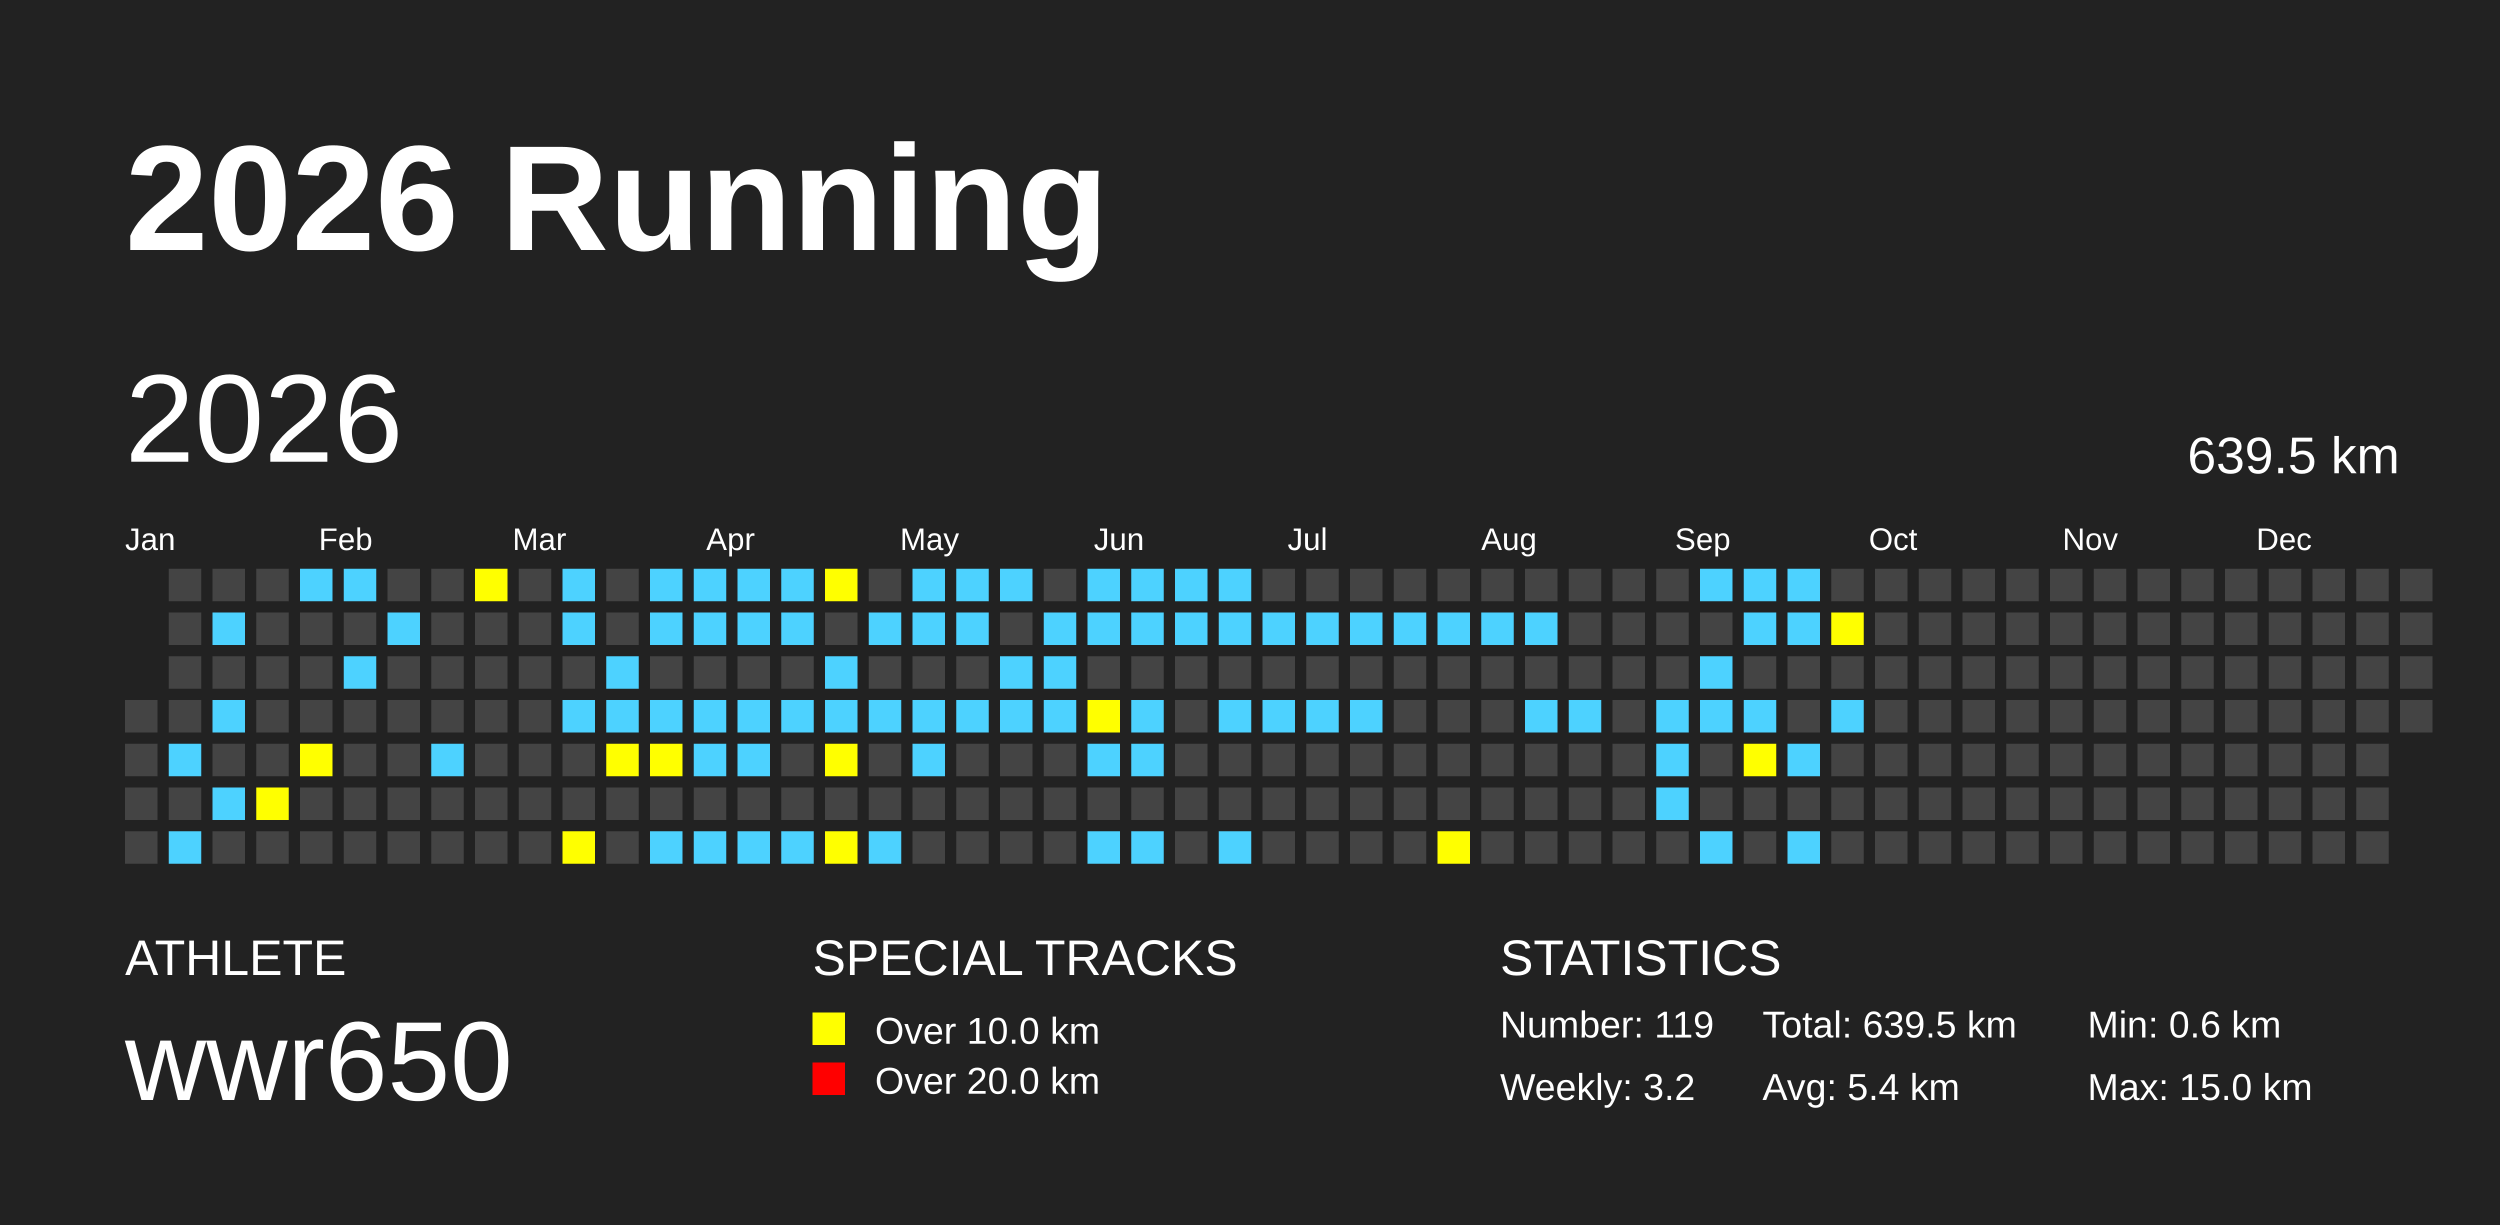
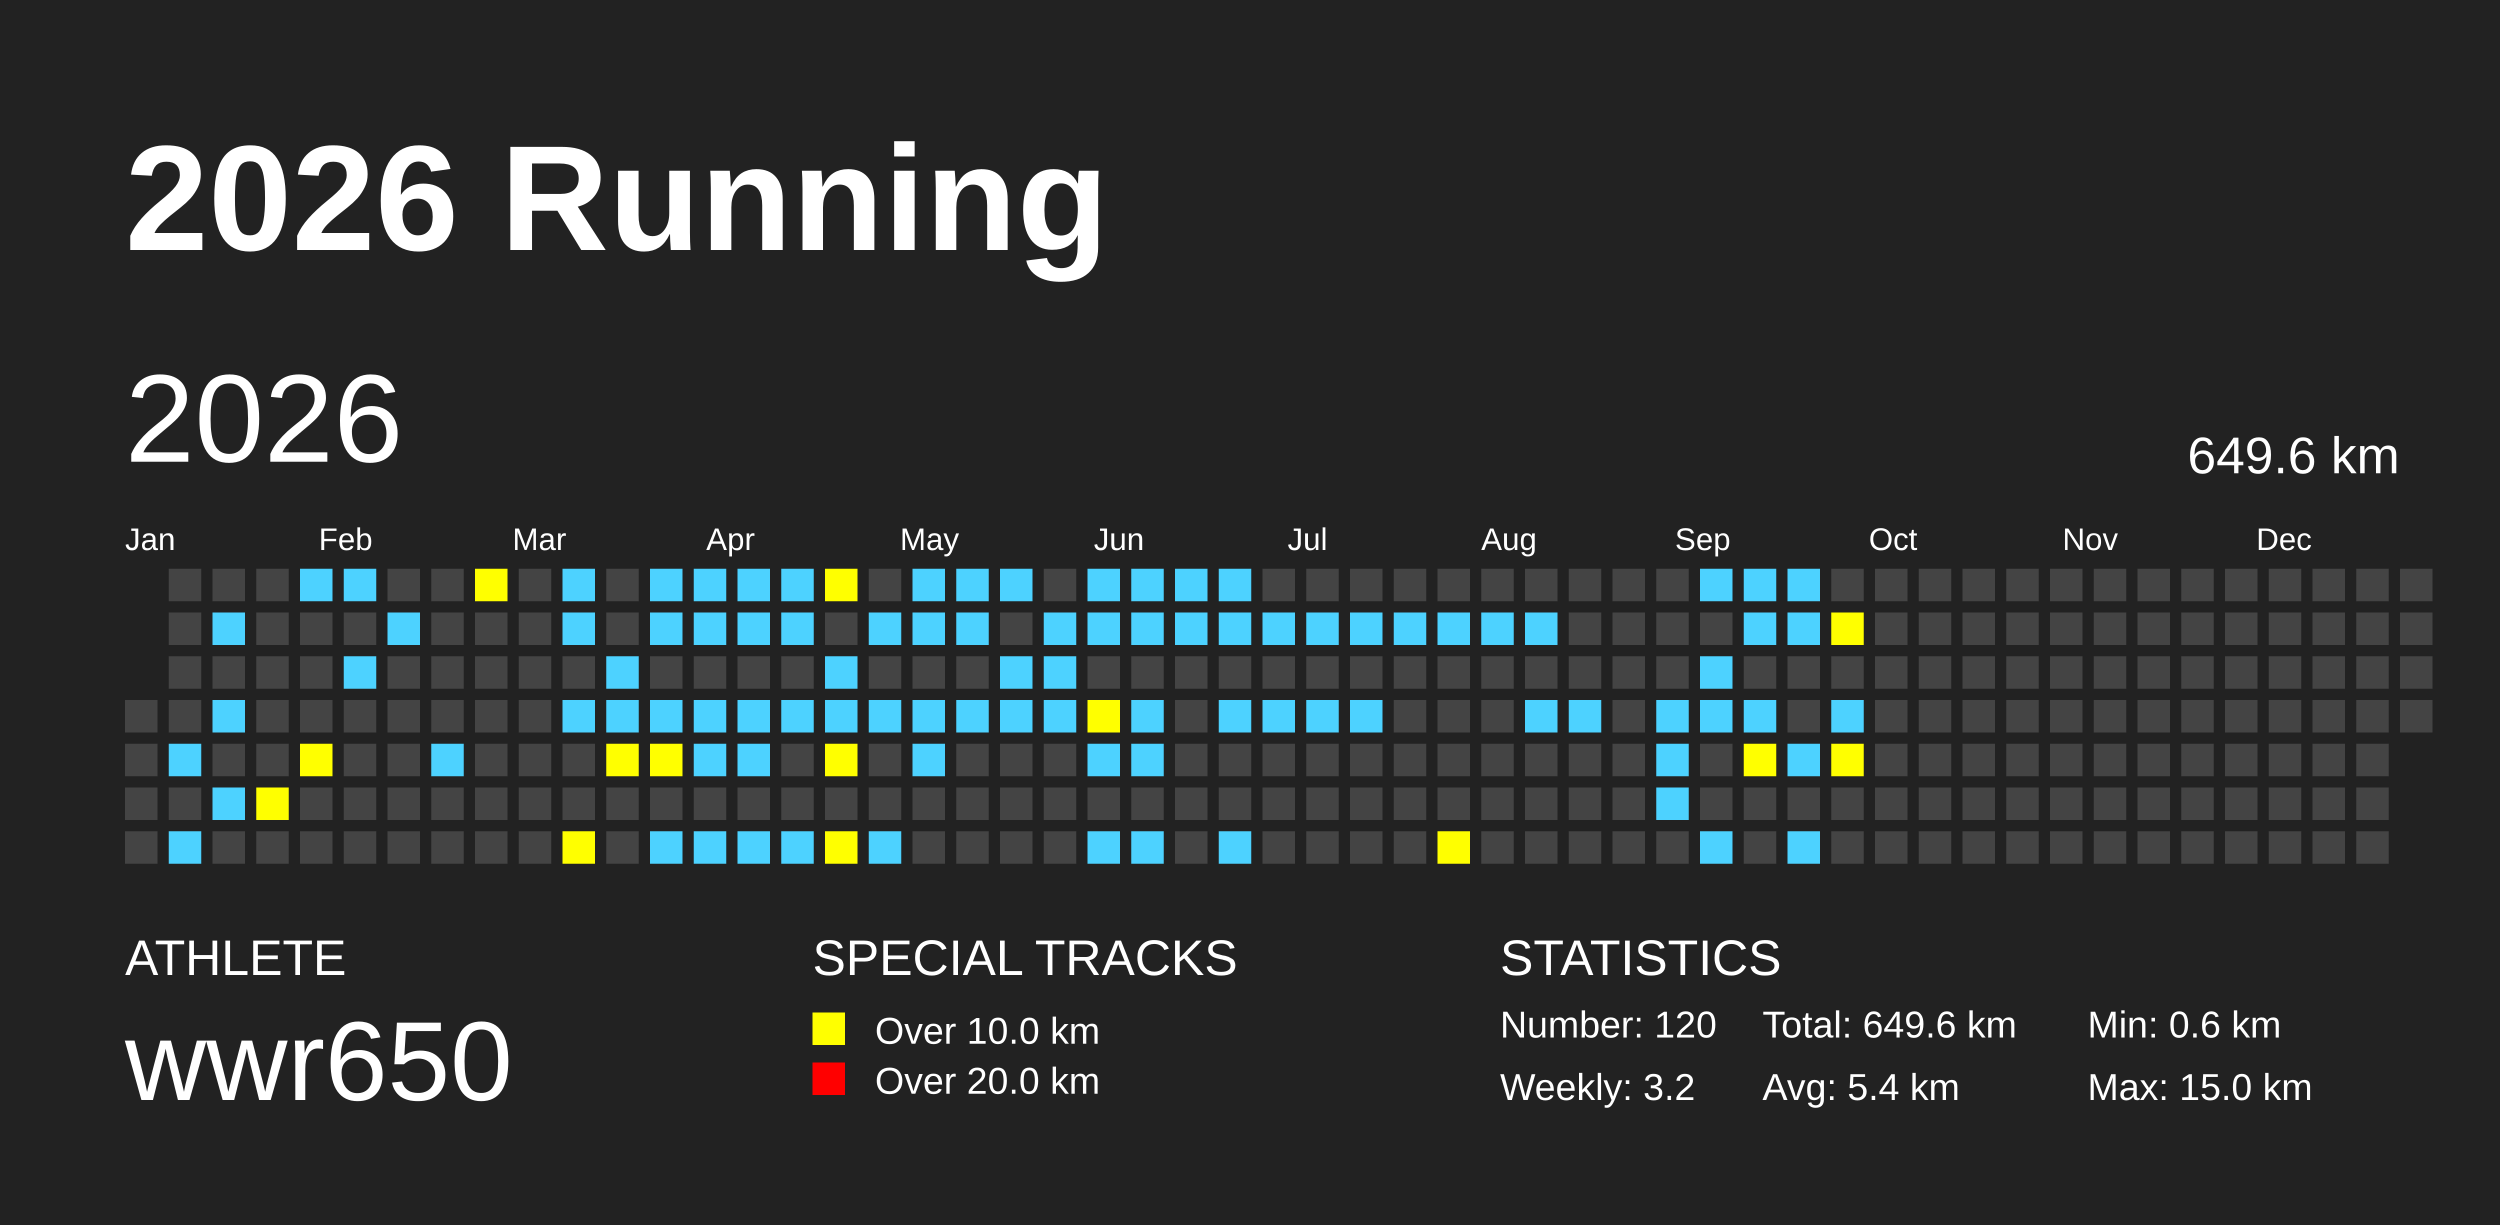
<svg xmlns="http://www.w3.org/2000/svg" baseProfile="full" height="98mm" version="1.1" viewBox="0,0,200,98" width="200mm">
  <defs />
  <rect fill="#222222" height="98" width="200" x="0" y="0" />
  <text fill="#FFFFFF" style="font-size:12px; font-family:Arial; font-weight:bold;" x="10" y="20">2026 Running</text>
  <text fill="#FFFFFF" style="font-size:4px; font-family:Arial" x="10" y="78">ATHLETE</text>
  <text fill="#FFFFFF" style="font-size:9px; font-family:Arial" x="10" y="88">wwr650</text>
  <text fill="#FFFFFF" style="font-size:4px; font-family:Arial" x="65" y="78">SPECIAL TRACKS</text>
  <rect fill="yellow" height="2.6" width="2.6" x="65" y="81" />
  <text fill="#FFFFFF" style="font-size:3px; font-family:Arial" x="70" y="83.5">Over 10.0 km</text>
  <rect fill="red" height="2.6" width="2.6" x="65" y="85" />
  <text fill="#FFFFFF" style="font-size:3px; font-family:Arial" x="70" y="87.5">Over 20.0 km</text>
  <text fill="#FFFFFF" style="font-size:4px; font-family:Arial" x="120" y="78">STATISTICS</text>
-   <text fill="#FFFFFF" style="font-size:3px; font-family:Arial" x="120" y="83">Number: 119</text>
+   <text fill="#FFFFFF" style="font-size:3px; font-family:Arial" x="120" y="83">Number: 120</text>
  <text fill="#FFFFFF" style="font-size:3px; font-family:Arial" x="120" y="88">Weekly: 3.2</text>
-   <text fill="#FFFFFF" style="font-size:3px; font-family:Arial" x="141" y="83">Total: 639.5 km</text>
+   <text fill="#FFFFFF" style="font-size:3px; font-family:Arial" x="141" y="83">Total: 649.6 km</text>
  <text fill="#FFFFFF" style="font-size:3px; font-family:Arial" x="141" y="88">Avg: 5.4 km</text>
  <text fill="#FFFFFF" style="font-size:3px; font-family:Arial" x="167" y="83">Min: 0.6 km</text>
  <text fill="#FFFFFF" style="font-size:3px; font-family:Arial" x="167" y="88">Max: 15.0 km</text>
  <text dominant-baseline="hanging" fill="#FFFFFF" style="font-size:10.0px; font-family:Arial;" x="10" y="30">2026</text>
-   <text dominant-baseline="hanging" fill="#FFFFFF" style="font-size:4.125px; font-family:Arial;" x="175" y="35">639.5 km</text>
+   <text dominant-baseline="hanging" fill="#FFFFFF" style="font-size:4.125px; font-family:Arial;" x="175" y="35">649.6 km</text>
  <text fill="#FFFFFF" style="font-size:2.5px; font-family:Arial" x="10.0" y="44">Jan</text>
  <text fill="#FFFFFF" style="font-size:2.5px; font-family:Arial" x="25.5" y="44">Feb</text>
  <text fill="#FFFFFF" style="font-size:2.5px; font-family:Arial" x="41.0" y="44">Mar</text>
  <text fill="#FFFFFF" style="font-size:2.5px; font-family:Arial" x="56.5" y="44">Apr</text>
  <text fill="#FFFFFF" style="font-size:2.5px; font-family:Arial" x="72.0" y="44">May</text>
  <text fill="#FFFFFF" style="font-size:2.5px; font-family:Arial" x="87.5" y="44">Jun</text>
  <text fill="#FFFFFF" style="font-size:2.5px; font-family:Arial" x="103.0" y="44">Jul</text>
  <text fill="#FFFFFF" style="font-size:2.5px; font-family:Arial" x="118.5" y="44">Aug</text>
  <text fill="#FFFFFF" style="font-size:2.5px; font-family:Arial" x="134.0" y="44">Sep</text>
  <text fill="#FFFFFF" style="font-size:2.5px; font-family:Arial" x="149.5" y="44">Oct</text>
  <text fill="#FFFFFF" style="font-size:2.5px; font-family:Arial" x="165.0" y="44">Nov</text>
  <text fill="#FFFFFF" style="font-size:2.5px; font-family:Arial" x="180.5" y="44">Dec</text>
  <rect fill="#444444" height="2.6" width="2.6" x="10.0" y="56.0" />
  <rect fill="#444444" height="2.6" width="2.6" x="10.0" y="59.5" />
  <rect fill="#444444" height="2.6" width="2.6" x="10.0" y="63.0" />
  <rect fill="#444444" height="2.6" width="2.6" x="10.0" y="66.5" />
  <rect fill="#444444" height="2.6" width="2.6" x="13.5" y="45.5" />
  <rect fill="#444444" height="2.6" width="2.6" x="13.5" y="49.0" />
  <rect fill="#444444" height="2.6" width="2.6" x="13.5" y="52.5" />
  <rect fill="#444444" height="2.6" width="2.6" x="13.5" y="56.0" />
  <rect fill="#4DD2FF" height="2.6" width="2.6" x="13.5" y="59.5" />
  <rect fill="#444444" height="2.6" width="2.6" x="13.5" y="63.0" />
  <rect fill="#4DD2FF" height="2.6" width="2.6" x="13.5" y="66.5" />
  <rect fill="#444444" height="2.6" width="2.6" x="17.0" y="45.5" />
  <rect fill="#4DD2FF" height="2.6" width="2.6" x="17.0" y="49.0" />
  <rect fill="#444444" height="2.6" width="2.6" x="17.0" y="52.5" />
  <rect fill="#4DD2FF" height="2.6" width="2.6" x="17.0" y="56.0" />
  <rect fill="#444444" height="2.6" width="2.6" x="17.0" y="59.5" />
  <rect fill="#4DD2FF" height="2.6" width="2.6" x="17.0" y="63.0" />
  <rect fill="#444444" height="2.6" width="2.6" x="17.0" y="66.5" />
  <rect fill="#444444" height="2.6" width="2.6" x="20.5" y="45.5" />
  <rect fill="#444444" height="2.6" width="2.6" x="20.5" y="49.0" />
  <rect fill="#444444" height="2.6" width="2.6" x="20.5" y="52.5" />
  <rect fill="#444444" height="2.6" width="2.6" x="20.5" y="56.0" />
  <rect fill="#444444" height="2.6" width="2.6" x="20.5" y="59.5" />
  <rect fill="yellow" height="2.6" width="2.6" x="20.5" y="63.0" />
  <rect fill="#444444" height="2.6" width="2.6" x="20.5" y="66.5" />
  <rect fill="#4DD2FF" height="2.6" width="2.6" x="24.0" y="45.5" />
  <rect fill="#444444" height="2.6" width="2.6" x="24.0" y="49.0" />
  <rect fill="#444444" height="2.6" width="2.6" x="24.0" y="52.5" />
  <rect fill="#444444" height="2.6" width="2.6" x="24.0" y="56.0" />
  <rect fill="yellow" height="2.6" width="2.6" x="24.0" y="59.5" />
  <rect fill="#444444" height="2.6" width="2.6" x="24.0" y="63.0" />
  <rect fill="#444444" height="2.6" width="2.6" x="24.0" y="66.5" />
  <rect fill="#4DD2FF" height="2.6" width="2.6" x="27.5" y="45.5" />
  <rect fill="#444444" height="2.6" width="2.6" x="27.5" y="49.0" />
  <rect fill="#4DD2FF" height="2.6" width="2.6" x="27.5" y="52.5" />
  <rect fill="#444444" height="2.6" width="2.6" x="27.5" y="56.0" />
  <rect fill="#444444" height="2.6" width="2.6" x="27.5" y="59.5" />
  <rect fill="#444444" height="2.6" width="2.6" x="27.5" y="63.0" />
  <rect fill="#444444" height="2.6" width="2.6" x="27.5" y="66.5" />
  <rect fill="#444444" height="2.6" width="2.6" x="31.0" y="45.5" />
  <rect fill="#4DD2FF" height="2.6" width="2.6" x="31.0" y="49.0" />
  <rect fill="#444444" height="2.6" width="2.6" x="31.0" y="52.5" />
  <rect fill="#444444" height="2.6" width="2.6" x="31.0" y="56.0" />
  <rect fill="#444444" height="2.6" width="2.6" x="31.0" y="59.5" />
  <rect fill="#444444" height="2.6" width="2.6" x="31.0" y="63.0" />
  <rect fill="#444444" height="2.6" width="2.6" x="31.0" y="66.5" />
  <rect fill="#444444" height="2.6" width="2.6" x="34.5" y="45.5" />
  <rect fill="#444444" height="2.6" width="2.6" x="34.5" y="49.0" />
  <rect fill="#444444" height="2.6" width="2.6" x="34.5" y="52.5" />
  <rect fill="#444444" height="2.6" width="2.6" x="34.5" y="56.0" />
  <rect fill="#4DD2FF" height="2.6" width="2.6" x="34.5" y="59.5" />
  <rect fill="#444444" height="2.6" width="2.6" x="34.5" y="63.0" />
  <rect fill="#444444" height="2.6" width="2.6" x="34.5" y="66.5" />
  <rect fill="yellow" height="2.6" width="2.6" x="38.0" y="45.5" />
  <rect fill="#444444" height="2.6" width="2.6" x="38.0" y="49.0" />
  <rect fill="#444444" height="2.6" width="2.6" x="38.0" y="52.5" />
  <rect fill="#444444" height="2.6" width="2.6" x="38.0" y="56.0" />
  <rect fill="#444444" height="2.6" width="2.6" x="38.0" y="59.5" />
  <rect fill="#444444" height="2.6" width="2.6" x="38.0" y="63.0" />
  <rect fill="#444444" height="2.6" width="2.6" x="38.0" y="66.5" />
  <rect fill="#444444" height="2.6" width="2.6" x="41.5" y="45.5" />
  <rect fill="#444444" height="2.6" width="2.6" x="41.5" y="49.0" />
  <rect fill="#444444" height="2.6" width="2.6" x="41.5" y="52.5" />
  <rect fill="#444444" height="2.6" width="2.6" x="41.5" y="56.0" />
  <rect fill="#444444" height="2.6" width="2.6" x="41.5" y="59.5" />
  <rect fill="#444444" height="2.6" width="2.6" x="41.5" y="63.0" />
  <rect fill="#444444" height="2.6" width="2.6" x="41.5" y="66.5" />
  <rect fill="#4DD2FF" height="2.6" width="2.6" x="45.0" y="45.5" />
  <rect fill="#4DD2FF" height="2.6" width="2.6" x="45.0" y="49.0" />
  <rect fill="#444444" height="2.6" width="2.6" x="45.0" y="52.5" />
  <rect fill="#4DD2FF" height="2.6" width="2.6" x="45.0" y="56.0" />
  <rect fill="#444444" height="2.6" width="2.6" x="45.0" y="59.5" />
  <rect fill="#444444" height="2.6" width="2.6" x="45.0" y="63.0" />
  <rect fill="yellow" height="2.6" width="2.6" x="45.0" y="66.5" />
  <rect fill="#444444" height="2.6" width="2.6" x="48.5" y="45.5" />
  <rect fill="#444444" height="2.6" width="2.6" x="48.5" y="49.0" />
  <rect fill="#4DD2FF" height="2.6" width="2.6" x="48.5" y="52.5" />
  <rect fill="#4DD2FF" height="2.6" width="2.6" x="48.5" y="56.0" />
  <rect fill="yellow" height="2.6" width="2.6" x="48.5" y="59.5" />
  <rect fill="#444444" height="2.6" width="2.6" x="48.5" y="63.0" />
  <rect fill="#444444" height="2.6" width="2.6" x="48.5" y="66.5" />
  <rect fill="#4DD2FF" height="2.6" width="2.6" x="52.0" y="45.5" />
  <rect fill="#4DD2FF" height="2.6" width="2.6" x="52.0" y="49.0" />
  <rect fill="#444444" height="2.6" width="2.6" x="52.0" y="52.5" />
  <rect fill="#4DD2FF" height="2.6" width="2.6" x="52.0" y="56.0" />
  <rect fill="yellow" height="2.6" width="2.6" x="52.0" y="59.5" />
  <rect fill="#444444" height="2.6" width="2.6" x="52.0" y="63.0" />
  <rect fill="#4DD2FF" height="2.6" width="2.6" x="52.0" y="66.5" />
  <rect fill="#4DD2FF" height="2.6" width="2.6" x="55.5" y="45.5" />
  <rect fill="#4DD2FF" height="2.6" width="2.6" x="55.5" y="49.0" />
  <rect fill="#444444" height="2.6" width="2.6" x="55.5" y="52.5" />
  <rect fill="#4DD2FF" height="2.6" width="2.6" x="55.5" y="56.0" />
  <rect fill="#4DD2FF" height="2.6" width="2.6" x="55.5" y="59.5" />
  <rect fill="#444444" height="2.6" width="2.6" x="55.5" y="63.0" />
  <rect fill="#4DD2FF" height="2.6" width="2.6" x="55.5" y="66.5" />
  <rect fill="#4DD2FF" height="2.6" width="2.6" x="59.0" y="45.5" />
  <rect fill="#4DD2FF" height="2.6" width="2.6" x="59.0" y="49.0" />
  <rect fill="#444444" height="2.6" width="2.6" x="59.0" y="52.5" />
  <rect fill="#4DD2FF" height="2.6" width="2.6" x="59.0" y="56.0" />
  <rect fill="#4DD2FF" height="2.6" width="2.6" x="59.0" y="59.5" />
  <rect fill="#444444" height="2.6" width="2.6" x="59.0" y="63.0" />
  <rect fill="#4DD2FF" height="2.6" width="2.6" x="59.0" y="66.5" />
  <rect fill="#4DD2FF" height="2.6" width="2.6" x="62.5" y="45.5" />
  <rect fill="#4DD2FF" height="2.6" width="2.6" x="62.5" y="49.0" />
  <rect fill="#444444" height="2.6" width="2.6" x="62.5" y="52.5" />
  <rect fill="#4DD2FF" height="2.6" width="2.6" x="62.5" y="56.0" />
  <rect fill="#444444" height="2.6" width="2.6" x="62.5" y="59.5" />
  <rect fill="#444444" height="2.6" width="2.6" x="62.5" y="63.0" />
  <rect fill="#4DD2FF" height="2.6" width="2.6" x="62.5" y="66.5" />
  <rect fill="yellow" height="2.6" width="2.6" x="66.0" y="45.5" />
  <rect fill="#444444" height="2.6" width="2.6" x="66.0" y="49.0" />
  <rect fill="#4DD2FF" height="2.6" width="2.6" x="66.0" y="52.5" />
  <rect fill="#4DD2FF" height="2.6" width="2.6" x="66.0" y="56.0" />
  <rect fill="yellow" height="2.6" width="2.6" x="66.0" y="59.5" />
  <rect fill="#444444" height="2.6" width="2.6" x="66.0" y="63.0" />
  <rect fill="yellow" height="2.6" width="2.6" x="66.0" y="66.5" />
  <rect fill="#444444" height="2.6" width="2.6" x="69.5" y="45.5" />
  <rect fill="#4DD2FF" height="2.6" width="2.6" x="69.5" y="49.0" />
  <rect fill="#444444" height="2.6" width="2.6" x="69.5" y="52.5" />
  <rect fill="#4DD2FF" height="2.6" width="2.6" x="69.5" y="56.0" />
  <rect fill="#444444" height="2.6" width="2.6" x="69.5" y="59.5" />
  <rect fill="#444444" height="2.6" width="2.6" x="69.5" y="63.0" />
  <rect fill="#4DD2FF" height="2.6" width="2.6" x="69.5" y="66.5" />
  <rect fill="#4DD2FF" height="2.6" width="2.6" x="73.0" y="45.5" />
  <rect fill="#4DD2FF" height="2.6" width="2.6" x="73.0" y="49.0" />
  <rect fill="#444444" height="2.6" width="2.6" x="73.0" y="52.5" />
  <rect fill="#4DD2FF" height="2.6" width="2.6" x="73.0" y="56.0" />
  <rect fill="#4DD2FF" height="2.6" width="2.6" x="73.0" y="59.5" />
  <rect fill="#444444" height="2.6" width="2.6" x="73.0" y="63.0" />
  <rect fill="#444444" height="2.6" width="2.6" x="73.0" y="66.5" />
  <rect fill="#4DD2FF" height="2.6" width="2.6" x="76.5" y="45.5" />
  <rect fill="#4DD2FF" height="2.6" width="2.6" x="76.5" y="49.0" />
  <rect fill="#444444" height="2.6" width="2.6" x="76.5" y="52.5" />
  <rect fill="#4DD2FF" height="2.6" width="2.6" x="76.5" y="56.0" />
  <rect fill="#444444" height="2.6" width="2.6" x="76.5" y="59.5" />
  <rect fill="#444444" height="2.6" width="2.6" x="76.5" y="63.0" />
  <rect fill="#444444" height="2.6" width="2.6" x="76.5" y="66.5" />
  <rect fill="#4DD2FF" height="2.6" width="2.6" x="80.0" y="45.5" />
  <rect fill="#444444" height="2.6" width="2.6" x="80.0" y="49.0" />
  <rect fill="#4DD2FF" height="2.6" width="2.6" x="80.0" y="52.5" />
  <rect fill="#4DD2FF" height="2.6" width="2.6" x="80.0" y="56.0" />
  <rect fill="#444444" height="2.6" width="2.6" x="80.0" y="59.5" />
  <rect fill="#444444" height="2.6" width="2.6" x="80.0" y="63.0" />
  <rect fill="#444444" height="2.6" width="2.6" x="80.0" y="66.5" />
  <rect fill="#444444" height="2.6" width="2.6" x="83.5" y="45.5" />
  <rect fill="#4DD2FF" height="2.6" width="2.6" x="83.5" y="49.0" />
  <rect fill="#4DD2FF" height="2.6" width="2.6" x="83.5" y="52.5" />
  <rect fill="#4DD2FF" height="2.6" width="2.6" x="83.5" y="56.0" />
  <rect fill="#444444" height="2.6" width="2.6" x="83.5" y="59.5" />
  <rect fill="#444444" height="2.6" width="2.6" x="83.5" y="63.0" />
  <rect fill="#444444" height="2.6" width="2.6" x="83.5" y="66.5" />
  <rect fill="#4DD2FF" height="2.6" width="2.6" x="87.0" y="45.5" />
  <rect fill="#4DD2FF" height="2.6" width="2.6" x="87.0" y="49.0" />
  <rect fill="#444444" height="2.6" width="2.6" x="87.0" y="52.5" />
  <rect fill="yellow" height="2.6" width="2.6" x="87.0" y="56.0" />
  <rect fill="#4DD2FF" height="2.6" width="2.6" x="87.0" y="59.5" />
  <rect fill="#444444" height="2.6" width="2.6" x="87.0" y="63.0" />
  <rect fill="#4DD2FF" height="2.6" width="2.6" x="87.0" y="66.5" />
  <rect fill="#4DD2FF" height="2.6" width="2.6" x="90.5" y="45.5" />
  <rect fill="#4DD2FF" height="2.6" width="2.6" x="90.5" y="49.0" />
  <rect fill="#444444" height="2.6" width="2.6" x="90.5" y="52.5" />
  <rect fill="#4DD2FF" height="2.6" width="2.6" x="90.5" y="56.0" />
  <rect fill="#4DD2FF" height="2.6" width="2.6" x="90.5" y="59.5" />
  <rect fill="#444444" height="2.6" width="2.6" x="90.5" y="63.0" />
  <rect fill="#4DD2FF" height="2.6" width="2.6" x="90.5" y="66.5" />
  <rect fill="#4DD2FF" height="2.6" width="2.6" x="94.0" y="45.5" />
  <rect fill="#4DD2FF" height="2.6" width="2.6" x="94.0" y="49.0" />
  <rect fill="#444444" height="2.6" width="2.6" x="94.0" y="52.5" />
  <rect fill="#444444" height="2.6" width="2.6" x="94.0" y="56.0" />
  <rect fill="#444444" height="2.6" width="2.6" x="94.0" y="59.5" />
  <rect fill="#444444" height="2.6" width="2.6" x="94.0" y="63.0" />
  <rect fill="#444444" height="2.6" width="2.6" x="94.0" y="66.5" />
  <rect fill="#4DD2FF" height="2.6" width="2.6" x="97.5" y="45.5" />
  <rect fill="#4DD2FF" height="2.6" width="2.6" x="97.5" y="49.0" />
  <rect fill="#444444" height="2.6" width="2.6" x="97.5" y="52.5" />
  <rect fill="#4DD2FF" height="2.6" width="2.6" x="97.5" y="56.0" />
  <rect fill="#444444" height="2.6" width="2.6" x="97.5" y="59.5" />
  <rect fill="#444444" height="2.6" width="2.6" x="97.5" y="63.0" />
  <rect fill="#4DD2FF" height="2.6" width="2.6" x="97.5" y="66.5" />
  <rect fill="#444444" height="2.6" width="2.6" x="101.0" y="45.5" />
  <rect fill="#4DD2FF" height="2.6" width="2.6" x="101.0" y="49.0" />
  <rect fill="#444444" height="2.6" width="2.6" x="101.0" y="52.5" />
  <rect fill="#4DD2FF" height="2.6" width="2.6" x="101.0" y="56.0" />
  <rect fill="#444444" height="2.6" width="2.6" x="101.0" y="59.5" />
  <rect fill="#444444" height="2.6" width="2.6" x="101.0" y="63.0" />
  <rect fill="#444444" height="2.6" width="2.6" x="101.0" y="66.5" />
  <rect fill="#444444" height="2.6" width="2.6" x="104.5" y="45.5" />
  <rect fill="#4DD2FF" height="2.6" width="2.6" x="104.5" y="49.0" />
  <rect fill="#444444" height="2.6" width="2.6" x="104.5" y="52.5" />
  <rect fill="#4DD2FF" height="2.6" width="2.6" x="104.5" y="56.0" />
  <rect fill="#444444" height="2.6" width="2.6" x="104.5" y="59.5" />
  <rect fill="#444444" height="2.6" width="2.6" x="104.5" y="63.0" />
  <rect fill="#444444" height="2.6" width="2.6" x="104.5" y="66.5" />
  <rect fill="#444444" height="2.6" width="2.6" x="108.0" y="45.5" />
  <rect fill="#4DD2FF" height="2.6" width="2.6" x="108.0" y="49.0" />
  <rect fill="#444444" height="2.6" width="2.6" x="108.0" y="52.5" />
  <rect fill="#4DD2FF" height="2.6" width="2.6" x="108.0" y="56.0" />
  <rect fill="#444444" height="2.6" width="2.6" x="108.0" y="59.5" />
  <rect fill="#444444" height="2.6" width="2.6" x="108.0" y="63.0" />
  <rect fill="#444444" height="2.6" width="2.6" x="108.0" y="66.5" />
  <rect fill="#444444" height="2.6" width="2.6" x="111.5" y="45.5" />
  <rect fill="#4DD2FF" height="2.6" width="2.6" x="111.5" y="49.0" />
  <rect fill="#444444" height="2.6" width="2.6" x="111.5" y="52.5" />
  <rect fill="#444444" height="2.6" width="2.6" x="111.5" y="56.0" />
  <rect fill="#444444" height="2.6" width="2.6" x="111.5" y="59.5" />
  <rect fill="#444444" height="2.6" width="2.6" x="111.5" y="63.0" />
  <rect fill="#444444" height="2.6" width="2.6" x="111.5" y="66.5" />
  <rect fill="#444444" height="2.6" width="2.6" x="115.0" y="45.5" />
  <rect fill="#4DD2FF" height="2.6" width="2.6" x="115.0" y="49.0" />
  <rect fill="#444444" height="2.6" width="2.6" x="115.0" y="52.5" />
  <rect fill="#444444" height="2.6" width="2.6" x="115.0" y="56.0" />
  <rect fill="#444444" height="2.6" width="2.6" x="115.0" y="59.5" />
  <rect fill="#444444" height="2.6" width="2.6" x="115.0" y="63.0" />
  <rect fill="yellow" height="2.6" width="2.6" x="115.0" y="66.5" />
  <rect fill="#444444" height="2.6" width="2.6" x="118.5" y="45.5" />
  <rect fill="#4DD2FF" height="2.6" width="2.6" x="118.5" y="49.0" />
  <rect fill="#444444" height="2.6" width="2.6" x="118.5" y="52.5" />
  <rect fill="#444444" height="2.6" width="2.6" x="118.5" y="56.0" />
  <rect fill="#444444" height="2.6" width="2.6" x="118.5" y="59.5" />
  <rect fill="#444444" height="2.6" width="2.6" x="118.5" y="63.0" />
  <rect fill="#444444" height="2.6" width="2.6" x="118.5" y="66.5" />
  <rect fill="#444444" height="2.6" width="2.6" x="122.0" y="45.5" />
  <rect fill="#4DD2FF" height="2.6" width="2.6" x="122.0" y="49.0" />
  <rect fill="#444444" height="2.6" width="2.6" x="122.0" y="52.5" />
  <rect fill="#4DD2FF" height="2.6" width="2.6" x="122.0" y="56.0" />
  <rect fill="#444444" height="2.6" width="2.6" x="122.0" y="59.5" />
  <rect fill="#444444" height="2.6" width="2.6" x="122.0" y="63.0" />
  <rect fill="#444444" height="2.6" width="2.6" x="122.0" y="66.5" />
  <rect fill="#444444" height="2.6" width="2.6" x="125.5" y="45.5" />
  <rect fill="#444444" height="2.6" width="2.6" x="125.5" y="49.0" />
  <rect fill="#444444" height="2.6" width="2.6" x="125.5" y="52.5" />
  <rect fill="#4DD2FF" height="2.6" width="2.6" x="125.5" y="56.0" />
  <rect fill="#444444" height="2.6" width="2.6" x="125.5" y="59.5" />
  <rect fill="#444444" height="2.6" width="2.6" x="125.5" y="63.0" />
  <rect fill="#444444" height="2.6" width="2.6" x="125.5" y="66.5" />
  <rect fill="#444444" height="2.6" width="2.6" x="129.0" y="45.5" />
  <rect fill="#444444" height="2.6" width="2.6" x="129.0" y="49.0" />
  <rect fill="#444444" height="2.6" width="2.6" x="129.0" y="52.5" />
  <rect fill="#444444" height="2.6" width="2.6" x="129.0" y="56.0" />
  <rect fill="#444444" height="2.6" width="2.6" x="129.0" y="59.5" />
  <rect fill="#444444" height="2.6" width="2.6" x="129.0" y="63.0" />
  <rect fill="#444444" height="2.6" width="2.6" x="129.0" y="66.5" />
  <rect fill="#444444" height="2.6" width="2.6" x="132.5" y="45.5" />
  <rect fill="#444444" height="2.6" width="2.6" x="132.5" y="49.0" />
  <rect fill="#444444" height="2.6" width="2.6" x="132.5" y="52.5" />
  <rect fill="#4DD2FF" height="2.6" width="2.6" x="132.5" y="56.0" />
  <rect fill="#4DD2FF" height="2.6" width="2.6" x="132.5" y="59.5" />
  <rect fill="#4DD2FF" height="2.6" width="2.6" x="132.5" y="63.0" />
  <rect fill="#444444" height="2.6" width="2.6" x="132.5" y="66.5" />
  <rect fill="#4DD2FF" height="2.6" width="2.6" x="136.0" y="45.5" />
  <rect fill="#444444" height="2.6" width="2.6" x="136.0" y="49.0" />
  <rect fill="#4DD2FF" height="2.6" width="2.6" x="136.0" y="52.5" />
  <rect fill="#4DD2FF" height="2.6" width="2.6" x="136.0" y="56.0" />
  <rect fill="#444444" height="2.6" width="2.6" x="136.0" y="59.5" />
  <rect fill="#444444" height="2.6" width="2.6" x="136.0" y="63.0" />
  <rect fill="#4DD2FF" height="2.6" width="2.6" x="136.0" y="66.5" />
  <rect fill="#4DD2FF" height="2.6" width="2.6" x="139.5" y="45.5" />
  <rect fill="#4DD2FF" height="2.6" width="2.6" x="139.5" y="49.0" />
  <rect fill="#444444" height="2.6" width="2.6" x="139.5" y="52.5" />
  <rect fill="#4DD2FF" height="2.6" width="2.6" x="139.5" y="56.0" />
  <rect fill="yellow" height="2.6" width="2.6" x="139.5" y="59.5" />
  <rect fill="#444444" height="2.6" width="2.6" x="139.5" y="63.0" />
  <rect fill="#444444" height="2.6" width="2.6" x="139.5" y="66.5" />
  <rect fill="#4DD2FF" height="2.6" width="2.6" x="143.0" y="45.5" />
  <rect fill="#4DD2FF" height="2.6" width="2.6" x="143.0" y="49.0" />
  <rect fill="#444444" height="2.6" width="2.6" x="143.0" y="52.5" />
  <rect fill="#444444" height="2.6" width="2.6" x="143.0" y="56.0" />
  <rect fill="#4DD2FF" height="2.6" width="2.6" x="143.0" y="59.5" />
  <rect fill="#444444" height="2.6" width="2.6" x="143.0" y="63.0" />
  <rect fill="#4DD2FF" height="2.6" width="2.6" x="143.0" y="66.5" />
  <rect fill="#444444" height="2.6" width="2.6" x="146.5" y="45.5" />
  <rect fill="yellow" height="2.6" width="2.6" x="146.5" y="49.0" />
  <rect fill="#444444" height="2.6" width="2.6" x="146.5" y="52.5" />
  <rect fill="#4DD2FF" height="2.6" width="2.6" x="146.5" y="56.0" />
-   <rect fill="#444444" height="2.6" width="2.6" x="146.5" y="59.5" />
+   <rect fill="yellow" height="2.6" width="2.6" x="146.5" y="59.5" />
  <rect fill="#444444" height="2.6" width="2.6" x="146.5" y="63.0" />
  <rect fill="#444444" height="2.6" width="2.6" x="146.5" y="66.5" />
  <rect fill="#444444" height="2.6" width="2.6" x="150.0" y="45.5" />
  <rect fill="#444444" height="2.6" width="2.6" x="150.0" y="49.0" />
  <rect fill="#444444" height="2.6" width="2.6" x="150.0" y="52.5" />
  <rect fill="#444444" height="2.6" width="2.6" x="150.0" y="56.0" />
  <rect fill="#444444" height="2.6" width="2.6" x="150.0" y="59.5" />
  <rect fill="#444444" height="2.6" width="2.6" x="150.0" y="63.0" />
  <rect fill="#444444" height="2.6" width="2.6" x="150.0" y="66.5" />
  <rect fill="#444444" height="2.6" width="2.6" x="153.5" y="45.5" />
  <rect fill="#444444" height="2.6" width="2.6" x="153.5" y="49.0" />
  <rect fill="#444444" height="2.6" width="2.6" x="153.5" y="52.5" />
  <rect fill="#444444" height="2.6" width="2.6" x="153.5" y="56.0" />
  <rect fill="#444444" height="2.6" width="2.6" x="153.5" y="59.5" />
  <rect fill="#444444" height="2.6" width="2.6" x="153.5" y="63.0" />
  <rect fill="#444444" height="2.6" width="2.6" x="153.5" y="66.5" />
  <rect fill="#444444" height="2.6" width="2.6" x="157.0" y="45.5" />
  <rect fill="#444444" height="2.6" width="2.6" x="157.0" y="49.0" />
  <rect fill="#444444" height="2.6" width="2.6" x="157.0" y="52.5" />
  <rect fill="#444444" height="2.6" width="2.6" x="157.0" y="56.0" />
  <rect fill="#444444" height="2.6" width="2.6" x="157.0" y="59.5" />
  <rect fill="#444444" height="2.6" width="2.6" x="157.0" y="63.0" />
  <rect fill="#444444" height="2.6" width="2.6" x="157.0" y="66.5" />
  <rect fill="#444444" height="2.6" width="2.6" x="160.5" y="45.5" />
  <rect fill="#444444" height="2.6" width="2.6" x="160.5" y="49.0" />
  <rect fill="#444444" height="2.6" width="2.6" x="160.5" y="52.5" />
  <rect fill="#444444" height="2.6" width="2.6" x="160.5" y="56.0" />
  <rect fill="#444444" height="2.6" width="2.6" x="160.5" y="59.5" />
  <rect fill="#444444" height="2.6" width="2.6" x="160.5" y="63.0" />
  <rect fill="#444444" height="2.6" width="2.6" x="160.5" y="66.5" />
  <rect fill="#444444" height="2.6" width="2.6" x="164.0" y="45.5" />
  <rect fill="#444444" height="2.6" width="2.6" x="164.0" y="49.0" />
  <rect fill="#444444" height="2.6" width="2.6" x="164.0" y="52.5" />
  <rect fill="#444444" height="2.6" width="2.6" x="164.0" y="56.0" />
  <rect fill="#444444" height="2.6" width="2.6" x="164.0" y="59.5" />
  <rect fill="#444444" height="2.6" width="2.6" x="164.0" y="63.0" />
  <rect fill="#444444" height="2.6" width="2.6" x="164.0" y="66.5" />
  <rect fill="#444444" height="2.6" width="2.6" x="167.5" y="45.5" />
  <rect fill="#444444" height="2.6" width="2.6" x="167.5" y="49.0" />
  <rect fill="#444444" height="2.6" width="2.6" x="167.5" y="52.5" />
  <rect fill="#444444" height="2.6" width="2.6" x="167.5" y="56.0" />
  <rect fill="#444444" height="2.6" width="2.6" x="167.5" y="59.5" />
  <rect fill="#444444" height="2.6" width="2.6" x="167.5" y="63.0" />
  <rect fill="#444444" height="2.6" width="2.6" x="167.5" y="66.5" />
  <rect fill="#444444" height="2.6" width="2.6" x="171.0" y="45.5" />
  <rect fill="#444444" height="2.6" width="2.6" x="171.0" y="49.0" />
  <rect fill="#444444" height="2.6" width="2.6" x="171.0" y="52.5" />
  <rect fill="#444444" height="2.6" width="2.6" x="171.0" y="56.0" />
  <rect fill="#444444" height="2.6" width="2.6" x="171.0" y="59.5" />
  <rect fill="#444444" height="2.6" width="2.6" x="171.0" y="63.0" />
  <rect fill="#444444" height="2.6" width="2.6" x="171.0" y="66.5" />
  <rect fill="#444444" height="2.6" width="2.6" x="174.5" y="45.5" />
  <rect fill="#444444" height="2.6" width="2.6" x="174.5" y="49.0" />
  <rect fill="#444444" height="2.6" width="2.6" x="174.5" y="52.5" />
  <rect fill="#444444" height="2.6" width="2.6" x="174.5" y="56.0" />
  <rect fill="#444444" height="2.6" width="2.6" x="174.5" y="59.5" />
  <rect fill="#444444" height="2.6" width="2.6" x="174.5" y="63.0" />
  <rect fill="#444444" height="2.6" width="2.6" x="174.5" y="66.5" />
  <rect fill="#444444" height="2.6" width="2.6" x="178.0" y="45.5" />
  <rect fill="#444444" height="2.6" width="2.6" x="178.0" y="49.0" />
  <rect fill="#444444" height="2.6" width="2.6" x="178.0" y="52.5" />
  <rect fill="#444444" height="2.6" width="2.6" x="178.0" y="56.0" />
  <rect fill="#444444" height="2.6" width="2.6" x="178.0" y="59.5" />
  <rect fill="#444444" height="2.6" width="2.6" x="178.0" y="63.0" />
  <rect fill="#444444" height="2.6" width="2.6" x="178.0" y="66.5" />
  <rect fill="#444444" height="2.6" width="2.6" x="181.5" y="45.5" />
  <rect fill="#444444" height="2.6" width="2.6" x="181.5" y="49.0" />
  <rect fill="#444444" height="2.6" width="2.6" x="181.5" y="52.5" />
  <rect fill="#444444" height="2.6" width="2.6" x="181.5" y="56.0" />
  <rect fill="#444444" height="2.6" width="2.6" x="181.5" y="59.5" />
  <rect fill="#444444" height="2.6" width="2.6" x="181.5" y="63.0" />
  <rect fill="#444444" height="2.6" width="2.6" x="181.5" y="66.5" />
  <rect fill="#444444" height="2.6" width="2.6" x="185.0" y="45.5" />
  <rect fill="#444444" height="2.6" width="2.6" x="185.0" y="49.0" />
  <rect fill="#444444" height="2.6" width="2.6" x="185.0" y="52.5" />
  <rect fill="#444444" height="2.6" width="2.6" x="185.0" y="56.0" />
  <rect fill="#444444" height="2.6" width="2.6" x="185.0" y="59.5" />
  <rect fill="#444444" height="2.6" width="2.6" x="185.0" y="63.0" />
  <rect fill="#444444" height="2.6" width="2.6" x="185.0" y="66.5" />
  <rect fill="#444444" height="2.6" width="2.6" x="188.5" y="45.5" />
  <rect fill="#444444" height="2.6" width="2.6" x="188.5" y="49.0" />
  <rect fill="#444444" height="2.6" width="2.6" x="188.5" y="52.5" />
  <rect fill="#444444" height="2.6" width="2.6" x="188.5" y="56.0" />
  <rect fill="#444444" height="2.6" width="2.6" x="188.5" y="59.5" />
  <rect fill="#444444" height="2.6" width="2.6" x="188.5" y="63.0" />
  <rect fill="#444444" height="2.6" width="2.6" x="188.5" y="66.5" />
  <rect fill="#444444" height="2.6" width="2.6" x="192.0" y="45.5" />
  <rect fill="#444444" height="2.6" width="2.6" x="192.0" y="49.0" />
  <rect fill="#444444" height="2.6" width="2.6" x="192.0" y="52.5" />
  <rect fill="#444444" height="2.6" width="2.6" x="192.0" y="56.0" />
</svg>
